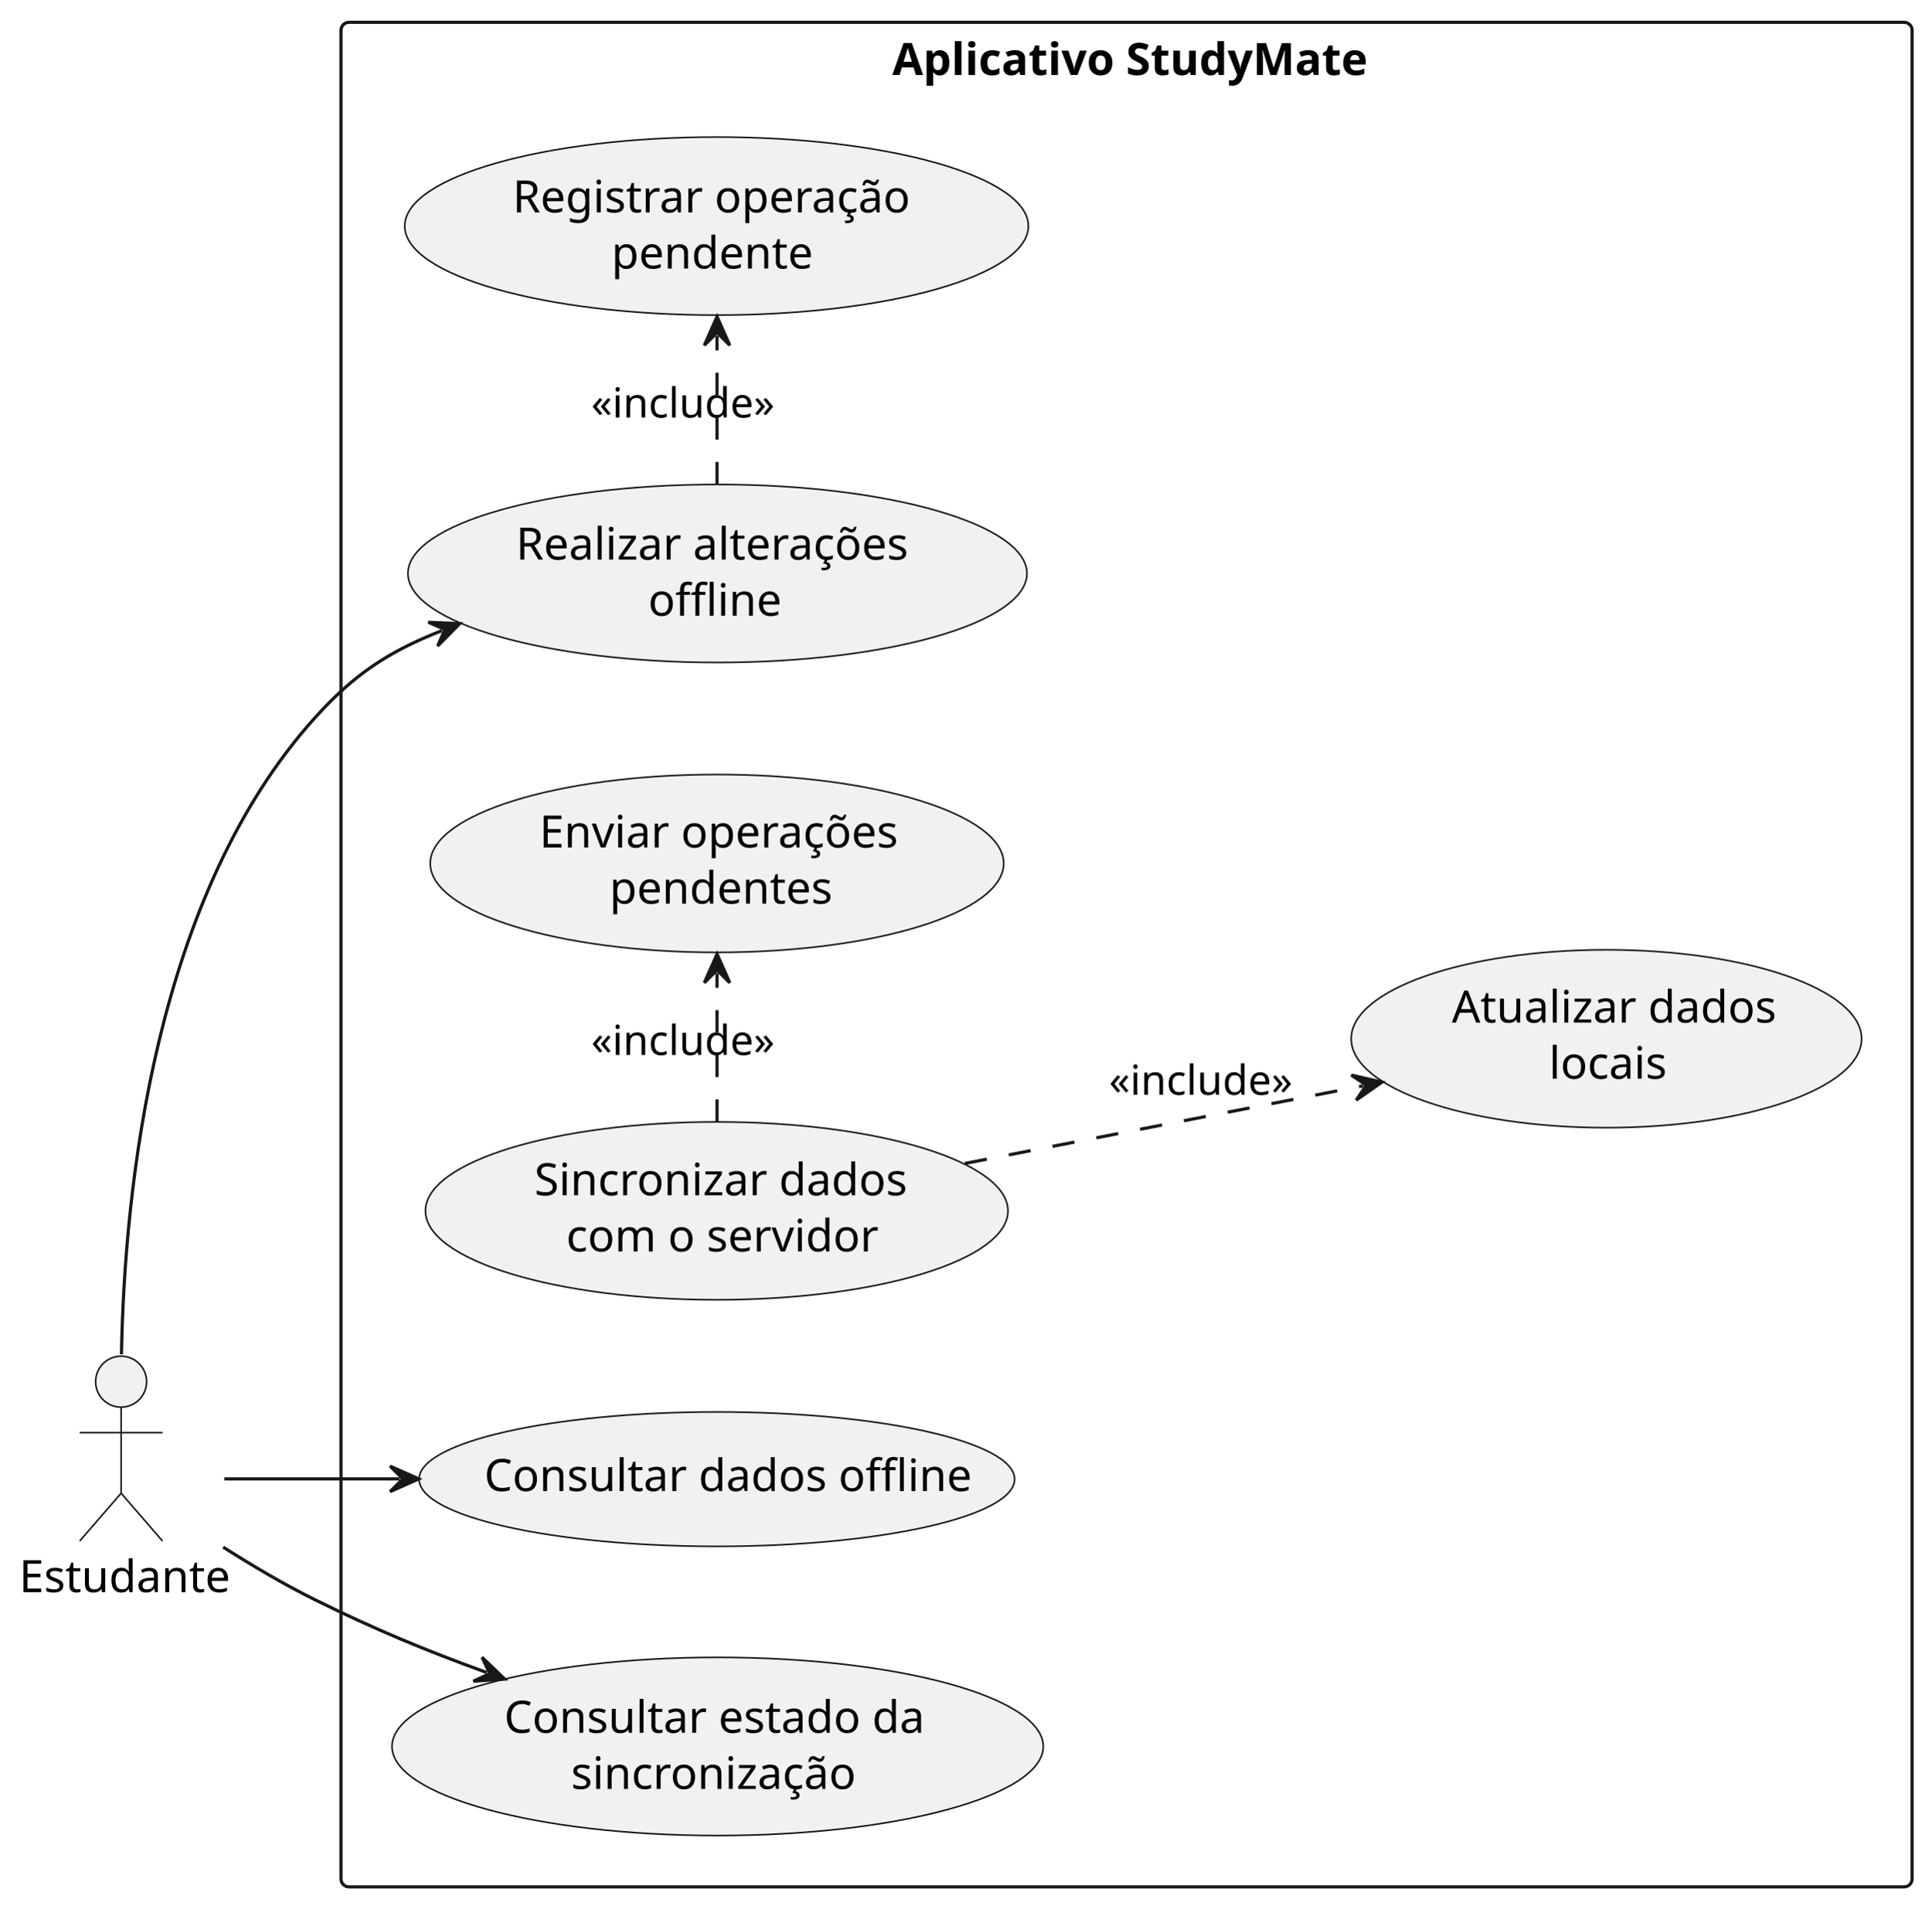
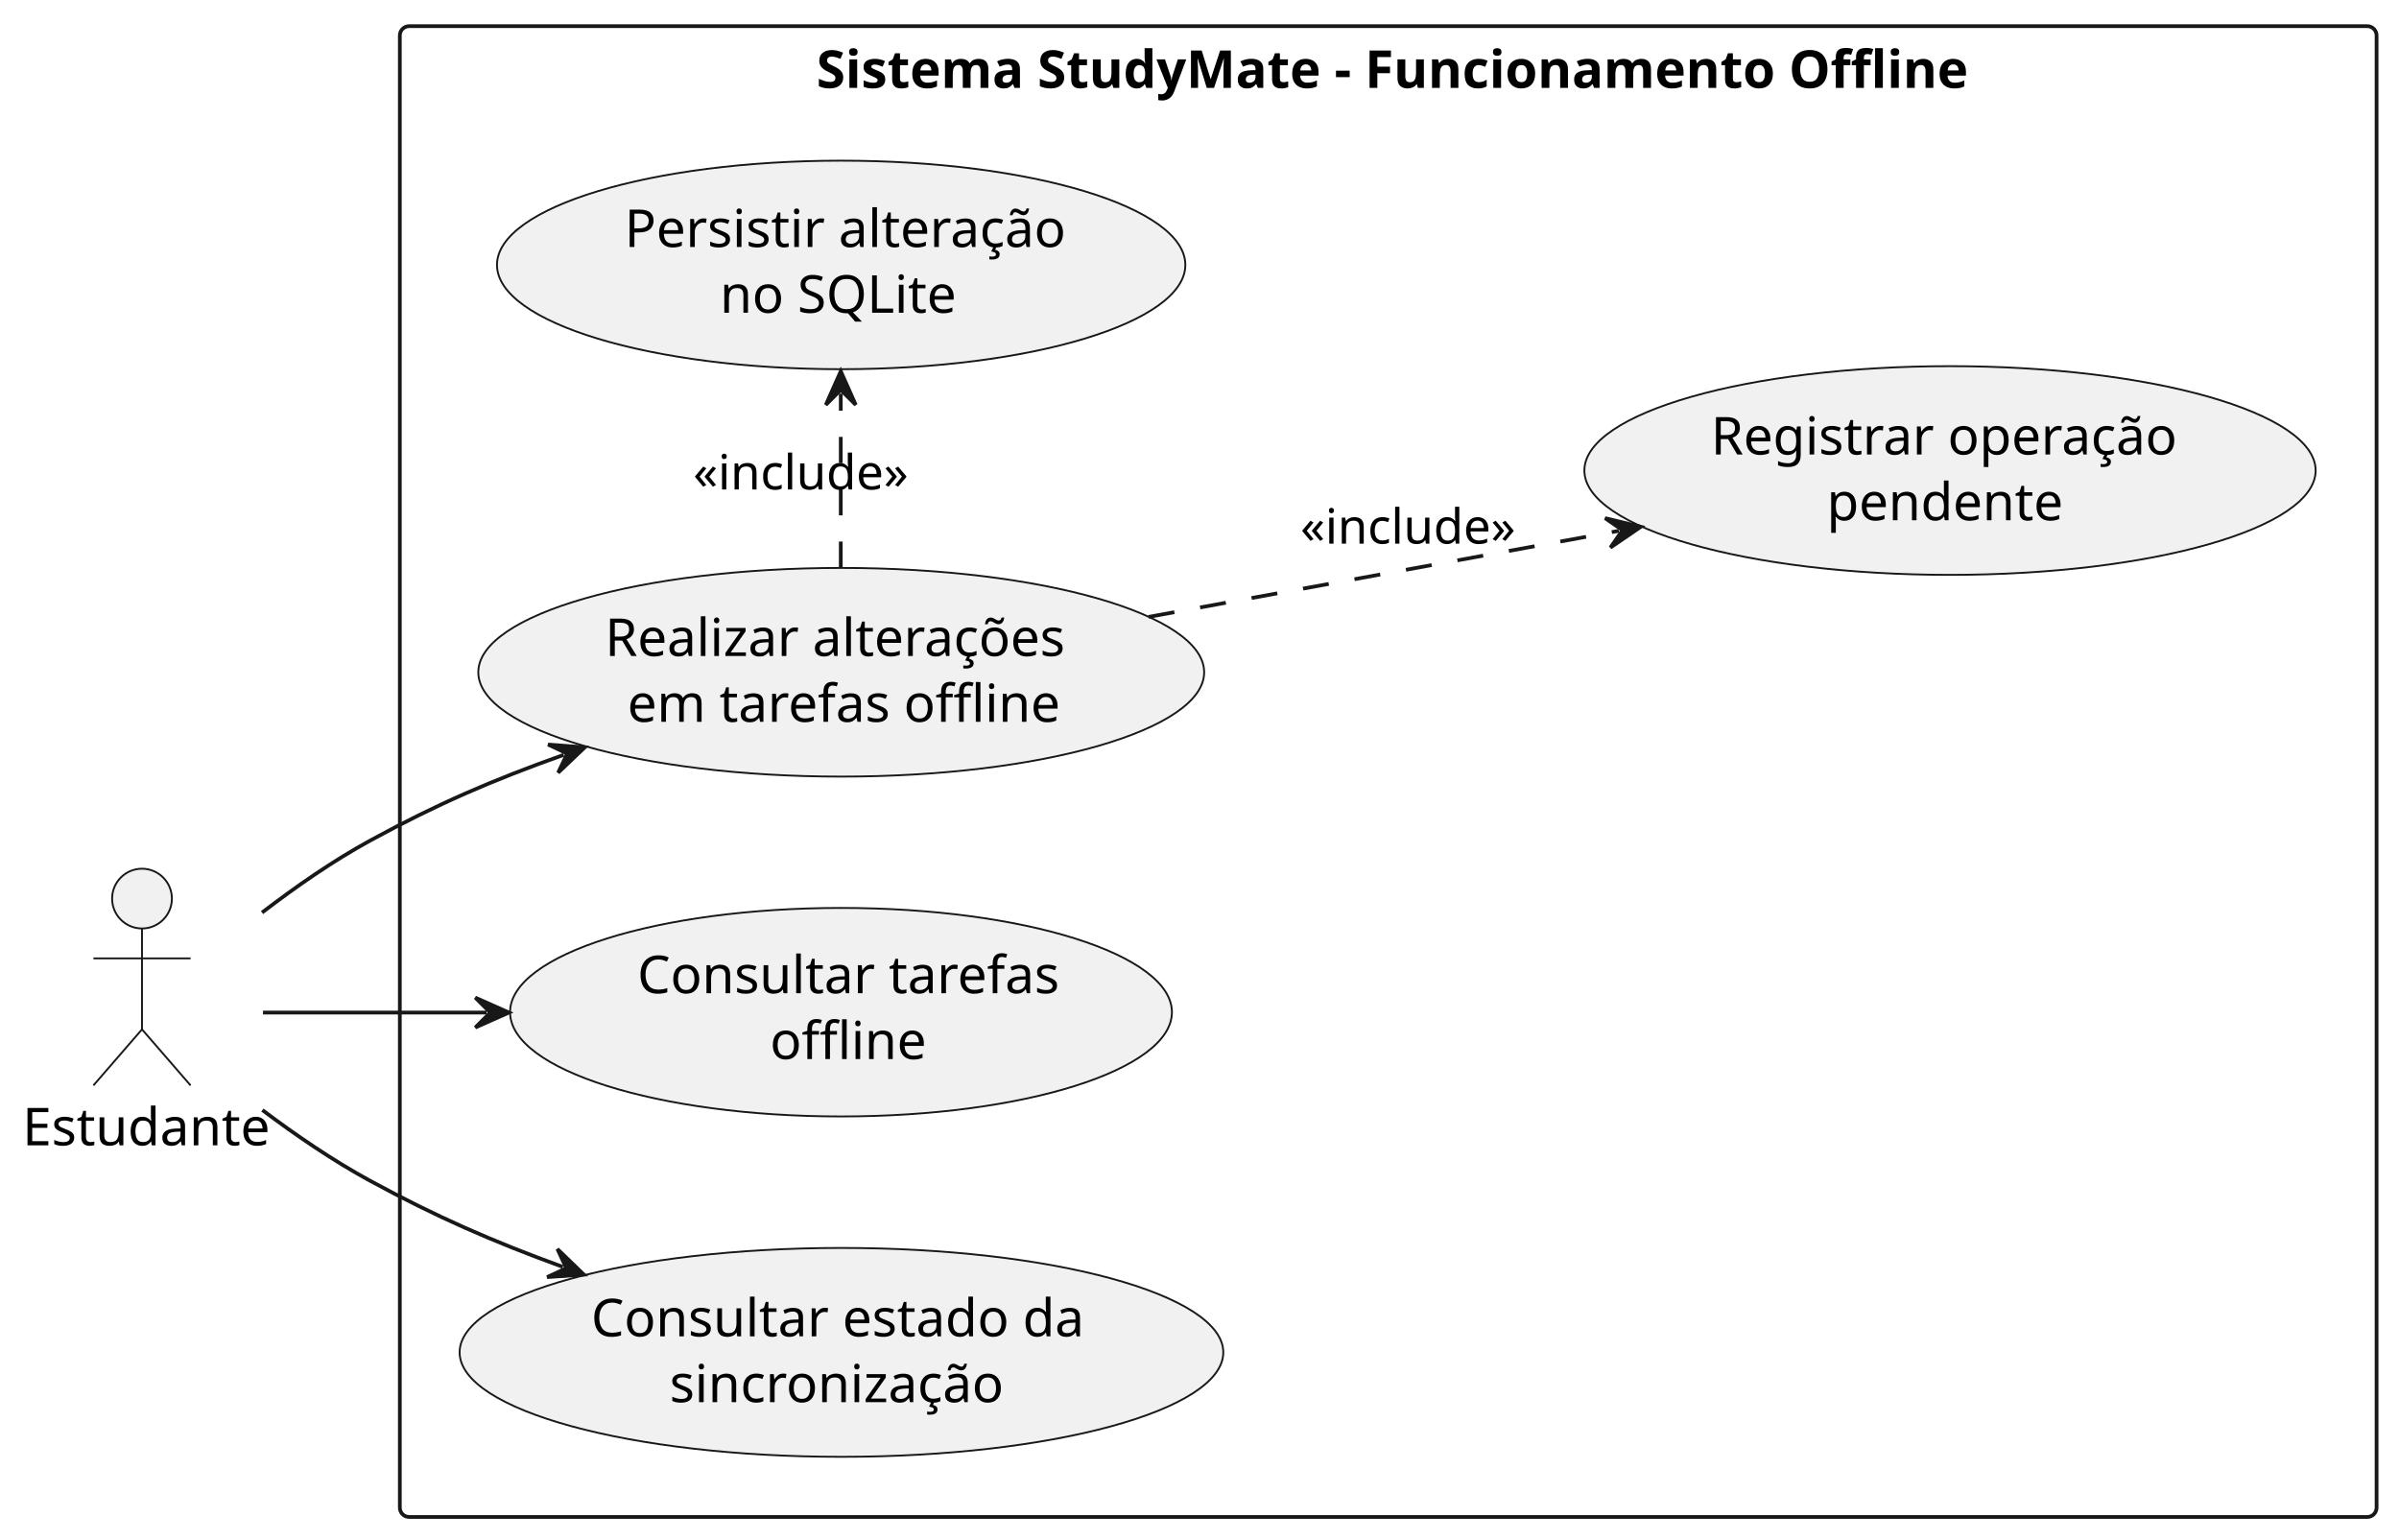
- <svg xmlns="http://www.w3.org/2000/svg" contentStyleType="text/css" height="598px" preserveAspectRatio="none" style="width:606px;height:598px;background:#FFFFFF;" version="1.1" viewBox="0 0 606 598" width="606px" zoomAndPan="magnify">
+ <svg xmlns="http://www.w3.org/2000/svg" contentStyleType="text/css" height="412px" preserveAspectRatio="none" style="width:642px;height:412px;background:#FFFFFF;" version="1.1" viewBox="0 0 642 412" width="642px" zoomAndPan="magnify">
  <defs />
  <g>
-     <g id="cluster_Aplicativo StudyMate">
-       <rect fill="none" height="585" rx="2.5" ry="2.5" style="stroke:#181818;stroke-width:1.0;" width="493" x="107" y="7" />
-       <text fill="#000000" font-family="sans-serif" font-size="14" font-weight="bold" lengthAdjust="spacing" textLength="147" x="280" y="23.533">Aplicativo StudyMate</text>
+     <g id="cluster_Sistema StudyMate - Funcionamento Offline">
+       <rect fill="none" height="399" rx="2.5" ry="2.5" style="stroke:#181818;stroke-width:1.0;" width="529" x="107" y="7" />
+       <text fill="#000000" font-family="sans-serif" font-size="14" font-weight="bold" lengthAdjust="spacing" textLength="306" x="218.5" y="23.533">Sistema StudyMate - Funcionamento Offline</text>
    </g>
    <g id="elem_UC16">
-       <ellipse cx="224.938" cy="464.088" fill="#F1F1F1" rx="93.438" ry="21.088" style="stroke:#181818;stroke-width:0.5;" />
-       <text fill="#000000" font-family="sans-serif" font-size="14" lengthAdjust="spacing" textLength="146" x="151.938" y="467.816">Consultar dados offline</text>
+       <ellipse cx="225.06" cy="270.903" fill="#F1F1F1" rx="88.56" ry="27.903" style="stroke:#181818;stroke-width:0.5;" />
+       <text fill="#000000" font-family="sans-serif" font-size="14" lengthAdjust="spacing" textLength="109" x="170.56" y="265.827">Consultar tarefas</text>
+       <text fill="#000000" font-family="sans-serif" font-size="14" lengthAdjust="spacing" textLength="38" x="206.06" y="283.437">offline</text>
    </g>
    <g id="elem_UC17">
      <ellipse cx="225.124" cy="179.924" fill="#F1F1F1" rx="97.124" ry="27.924" style="stroke:#181818;stroke-width:0.5;" />
      <text fill="#000000" font-family="sans-serif" font-size="14" lengthAdjust="spacing" textLength="121" x="161.901" y="175.569">Realizar alterações</text>
-       <text fill="#000000" font-family="sans-serif" font-size="14" lengthAdjust="spacing" textLength="38" x="203.401" y="193.178">offline</text>
+       <text fill="#000000" font-family="sans-serif" font-size="14" lengthAdjust="spacing" textLength="109" x="167.901" y="193.178">em tarefas offline</text>
    </g>
    <g id="elem_UC17A">
-       <ellipse cx="224.846" cy="70.928" fill="#F1F1F1" rx="97.846" ry="27.928" style="stroke:#181818;stroke-width:0.5;" />
-       <text fill="#000000" font-family="sans-serif" font-size="14" lengthAdjust="spacing" textLength="122" x="160.864" y="66.636">Registrar operação</text>
-       <text fill="#000000" font-family="sans-serif" font-size="14" lengthAdjust="spacing" textLength="60" x="191.864" y="84.245">pendente</text>
+       <ellipse cx="225.106" cy="70.906" fill="#F1F1F1" rx="92.106" ry="27.906" style="stroke:#181818;stroke-width:0.5;" />
+       <text fill="#000000" font-family="sans-serif" font-size="14" lengthAdjust="spacing" textLength="114" x="167.147" y="66.098">Persistir alteração</text>
+       <text fill="#000000" font-family="sans-serif" font-size="14" lengthAdjust="spacing" textLength="63" x="192.647" y="83.707">no SQLite</text>
    </g>
-     <g id="elem_UC18">
-       <ellipse cx="224.894" cy="379.905" fill="#F1F1F1" rx="91.394" ry="27.905" style="stroke:#181818;stroke-width:0.5;" />
-       <text fill="#000000" font-family="sans-serif" font-size="14" lengthAdjust="spacing" textLength="113" x="167.679" y="375.03">Sincronizar dados</text>
-       <text fill="#000000" font-family="sans-serif" font-size="14" lengthAdjust="spacing" textLength="93" x="177.679" y="392.64">com o servidor</text>
-     </g>
-     <g id="elem_UC18A">
-       <ellipse cx="224.975" cy="270.904" fill="#F1F1F1" rx="89.975" ry="27.904" style="stroke:#181818;stroke-width:0.5;" />
-       <text fill="#000000" font-family="sans-serif" font-size="14" lengthAdjust="spacing" textLength="111" x="169.241" y="265.894">Enviar operações</text>
-       <text fill="#000000" font-family="sans-serif" font-size="14" lengthAdjust="spacing" textLength="67" x="191.241" y="283.504">pendentes</text>
-     </g>
-     <g id="elem_UC18B">
-       <ellipse cx="504.075" cy="325.903" fill="#F1F1F1" rx="80.075" ry="27.903" style="stroke:#181818;stroke-width:0.5;" />
-       <text fill="#000000" font-family="sans-serif" font-size="14" lengthAdjust="spacing" textLength="97" x="455.575" y="320.827">Atualizar dados</text>
-       <text fill="#000000" font-family="sans-serif" font-size="14" lengthAdjust="spacing" textLength="36" x="486.075" y="338.437">locais</text>
+     <g id="elem_UC17B">
+       <ellipse cx="521.846" cy="125.928" fill="#F1F1F1" rx="97.846" ry="27.928" style="stroke:#181818;stroke-width:0.5;" />
+       <text fill="#000000" font-family="sans-serif" font-size="14" lengthAdjust="spacing" textLength="122" x="457.864" y="121.636">Registrar operação</text>
+       <text fill="#000000" font-family="sans-serif" font-size="14" lengthAdjust="spacing" textLength="60" x="488.864" y="139.245">pendente</text>
    </g>
    <g id="elem_UC19">
-       <ellipse cx="225.184" cy="547.951" fill="#F1F1F1" rx="102.184" ry="27.951" style="stroke:#181818;stroke-width:0.5;" />
-       <text fill="#000000" font-family="sans-serif" font-size="14" lengthAdjust="spacing" textLength="128" x="158.184" y="543.663">Consultar estado da</text>
-       <text fill="#000000" font-family="sans-serif" font-size="14" lengthAdjust="spacing" textLength="86" x="179.184" y="561.272">sincronização</text>
+       <ellipse cx="225.184" cy="361.951" fill="#F1F1F1" rx="102.184" ry="27.951" style="stroke:#181818;stroke-width:0.5;" />
+       <text fill="#000000" font-family="sans-serif" font-size="14" lengthAdjust="spacing" textLength="128" x="158.184" y="357.663">Consultar estado da</text>
+       <text fill="#000000" font-family="sans-serif" font-size="14" lengthAdjust="spacing" textLength="86" x="179.184" y="375.272">sincronização</text>
    </g>
    <g id="elem_Estudante">
-       <ellipse cx="38" cy="433.5" fill="#F1F1F1" rx="8" ry="8" style="stroke:#181818;stroke-width:0.5;" />
-       <path d="M38,441.5 L38,468.5 M25,449.5 L51,449.5 M38,468.5 L25,483.5 M38,468.5 L51,483.5 " fill="none" style="stroke:#181818;stroke-width:0.5;" />
-       <text fill="#000000" font-family="sans-serif" font-size="14" lengthAdjust="spacing" textLength="64" x="6" y="499.533">Estudante</text>
+       <ellipse cx="38" cy="240.5" fill="#F1F1F1" rx="8" ry="8" style="stroke:#181818;stroke-width:0.5;" />
+       <path d="M38,248.5 L38,275.5 M25,256.5 L51,256.5 M38,275.5 L25,290.5 M38,275.5 L51,290.5 " fill="none" style="stroke:#181818;stroke-width:0.5;" />
+       <text fill="#000000" font-family="sans-serif" font-size="14" lengthAdjust="spacing" textLength="64" x="6" y="306.533">Estudante</text>
    </g>
    <g id="link_UC17_UC17A">
      <path d="M225,151.93 C225,135.78 225,121.55 225,105.35 " fill="none" id="UC17-to-UC17A-1" style="stroke:#181818;stroke-width:1.0;stroke-dasharray:7.0,7.0;" />
      <polygon fill="#181818" points="225,99.35,221,108.35,225,104.35,229,108.35,225,99.35" style="stroke:#181818;stroke-width:1.0;" />
      <text fill="#000000" font-family="sans-serif" font-size="13" lengthAdjust="spacing" textLength="55" x="185.5" y="130.995">«include»</text>
    </g>
-     <g id="link_UC18_UC18A">
-       <path d="M225,351.93 C225,335.78 225,321.55 225,305.35 " fill="none" id="UC18-to-UC18A-1" style="stroke:#181818;stroke-width:1.0;stroke-dasharray:7.0,7.0;" />
-       <polygon fill="#181818" points="225,299.35,221,308.35,225,304.35,229,308.35,225,299.35" style="stroke:#181818;stroke-width:1.0;" />
-       <text fill="#000000" font-family="sans-serif" font-size="13" lengthAdjust="spacing" textLength="55" x="185.5" y="330.995">«include»</text>
-     </g>
    <g id="link_Estudante_UC16">
-       <path d="M70.38,464 C87.39,464 103.39,464 125.4,464 " fill="none" id="Estudante-to-UC16" style="stroke:#181818;stroke-width:1.0;" />
-       <polygon fill="#181818" points="131.4,464,122.4,460,126.4,464,122.4,468,131.4,464" style="stroke:#181818;stroke-width:1.0;" />
+       <path d="M70.38,271 C88.63,271 106.62,271 130.2,271 " fill="none" id="Estudante-to-UC16" style="stroke:#181818;stroke-width:1.0;" />
+       <polygon fill="#181818" points="136.2,271,127.2,267,131.2,271,127.2,275,136.2,271" style="stroke:#181818;stroke-width:1.0;" />
    </g>
    <g id="link_Estudante_UC17">
-       <path d="M38.11,424.92 C39.06,372.86 48.48,280.82 99,225 C111.07,211.66 121.803,204.457 138.663,197.857 " fill="none" id="Estudante-to-UC17" style="stroke:#181818;stroke-width:1.0;" />
-       <polygon fill="#181818" points="144.25,195.67,134.411,195.226,139.594,197.493,137.327,202.675,144.25,195.67" style="stroke:#181818;stroke-width:1.0;" />
+       <path d="M70.13,244.24 C79.07,237.38 89.09,230.41 99,225 C116.92,215.22 131.727,208.831 150.847,202.03 " fill="none" id="Estudante-to-UC17" style="stroke:#181818;stroke-width:1.0;" />
+       <polygon fill="#181818" points="156.5,200.02,146.68,199.267,151.789,201.695,149.361,206.804,156.5,200.02" style="stroke:#181818;stroke-width:1.0;" />
    </g>
    <g id="link_Estudante_UC19">
-       <path d="M70.03,485.41 C79.14,491.21 89.27,497.2 99,502 C117.77,511.26 133.24,517.682 152.71,524.752 " fill="none" id="Estudante-to-UC19" style="stroke:#181818;stroke-width:1.0;" />
-       <polygon fill="#181818" points="158.35,526.8,151.256,519.968,153.65,525.093,148.525,527.488,158.35,526.8" style="stroke:#181818;stroke-width:1.0;" />
+       <path d="M70.22,297.1 C79.16,303.82 89.16,310.65 99,316 C116.88,325.72 131.594,332.133 150.613,339.073 " fill="none" id="Estudante-to-UC19" style="stroke:#181818;stroke-width:1.0;" />
+       <polygon fill="#181818" points="156.25,341.13,149.166,334.287,151.553,339.416,146.424,341.803,156.25,341.13" style="stroke:#181818;stroke-width:1.0;" />
    </g>
-     <g id="link_UC18_UC18B">
-       <path d="M302.79,365.03 C343.78,357.04 387.941,348.428 427.751,340.668 " fill="none" id="UC18-to-UC18B" style="stroke:#181818;stroke-width:1.0;stroke-dasharray:7.0,7.0;" />
-       <polygon fill="#181818" points="433.64,339.52,424.041,337.316,428.732,340.477,425.572,345.168,433.64,339.52" style="stroke:#181818;stroke-width:1.0;" />
-       <text fill="#000000" font-family="sans-serif" font-size="13" lengthAdjust="spacing" textLength="55" x="348" y="343.495">«include»</text>
+     <g id="link_UC17_UC17B">
+       <path d="M307.39,165.1 C348.41,157.59 392.118,149.59 433.208,142.07 " fill="none" id="UC17-to-UC17B" style="stroke:#181818;stroke-width:1.0;stroke-dasharray:7.0,7.0;" />
+       <polygon fill="#181818" points="439.11,140.99,429.537,138.676,434.192,141.89,430.977,146.545,439.11,140.99" style="stroke:#181818;stroke-width:1.0;" />
+       <text fill="#000000" font-family="sans-serif" font-size="13" lengthAdjust="spacing" textLength="55" x="348" y="145.495">«include»</text>
    </g>
  </g>
</svg>
